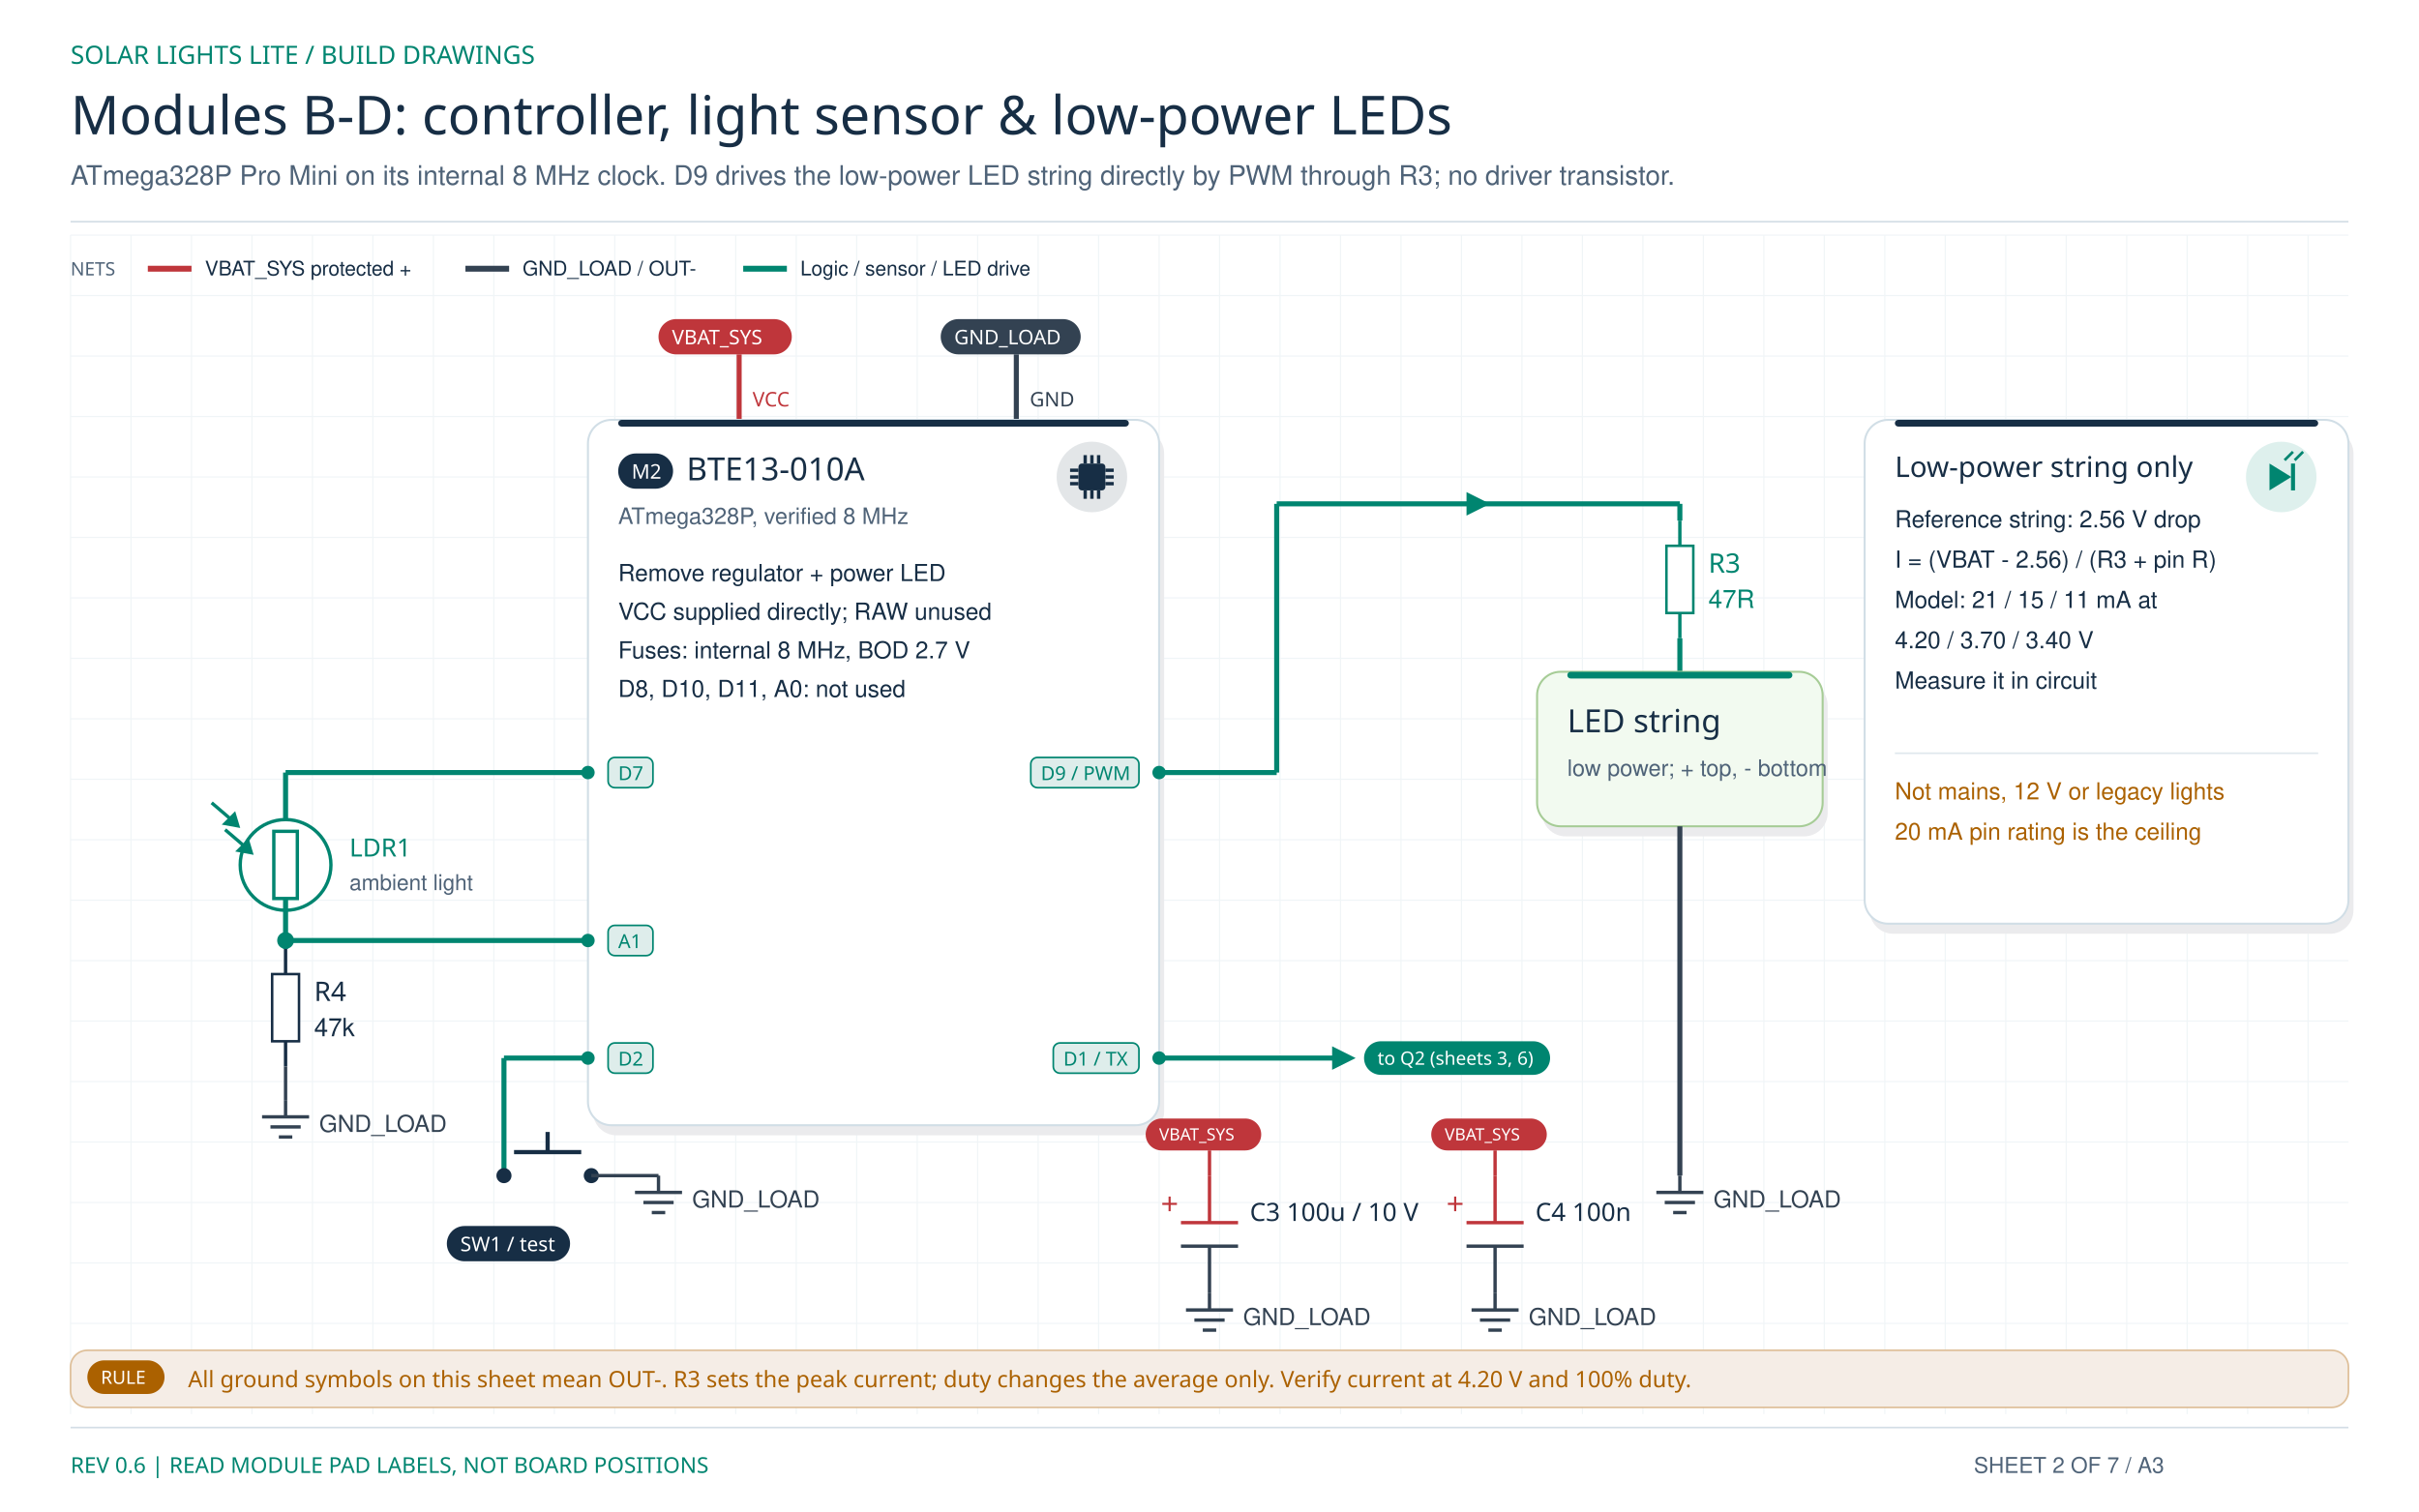
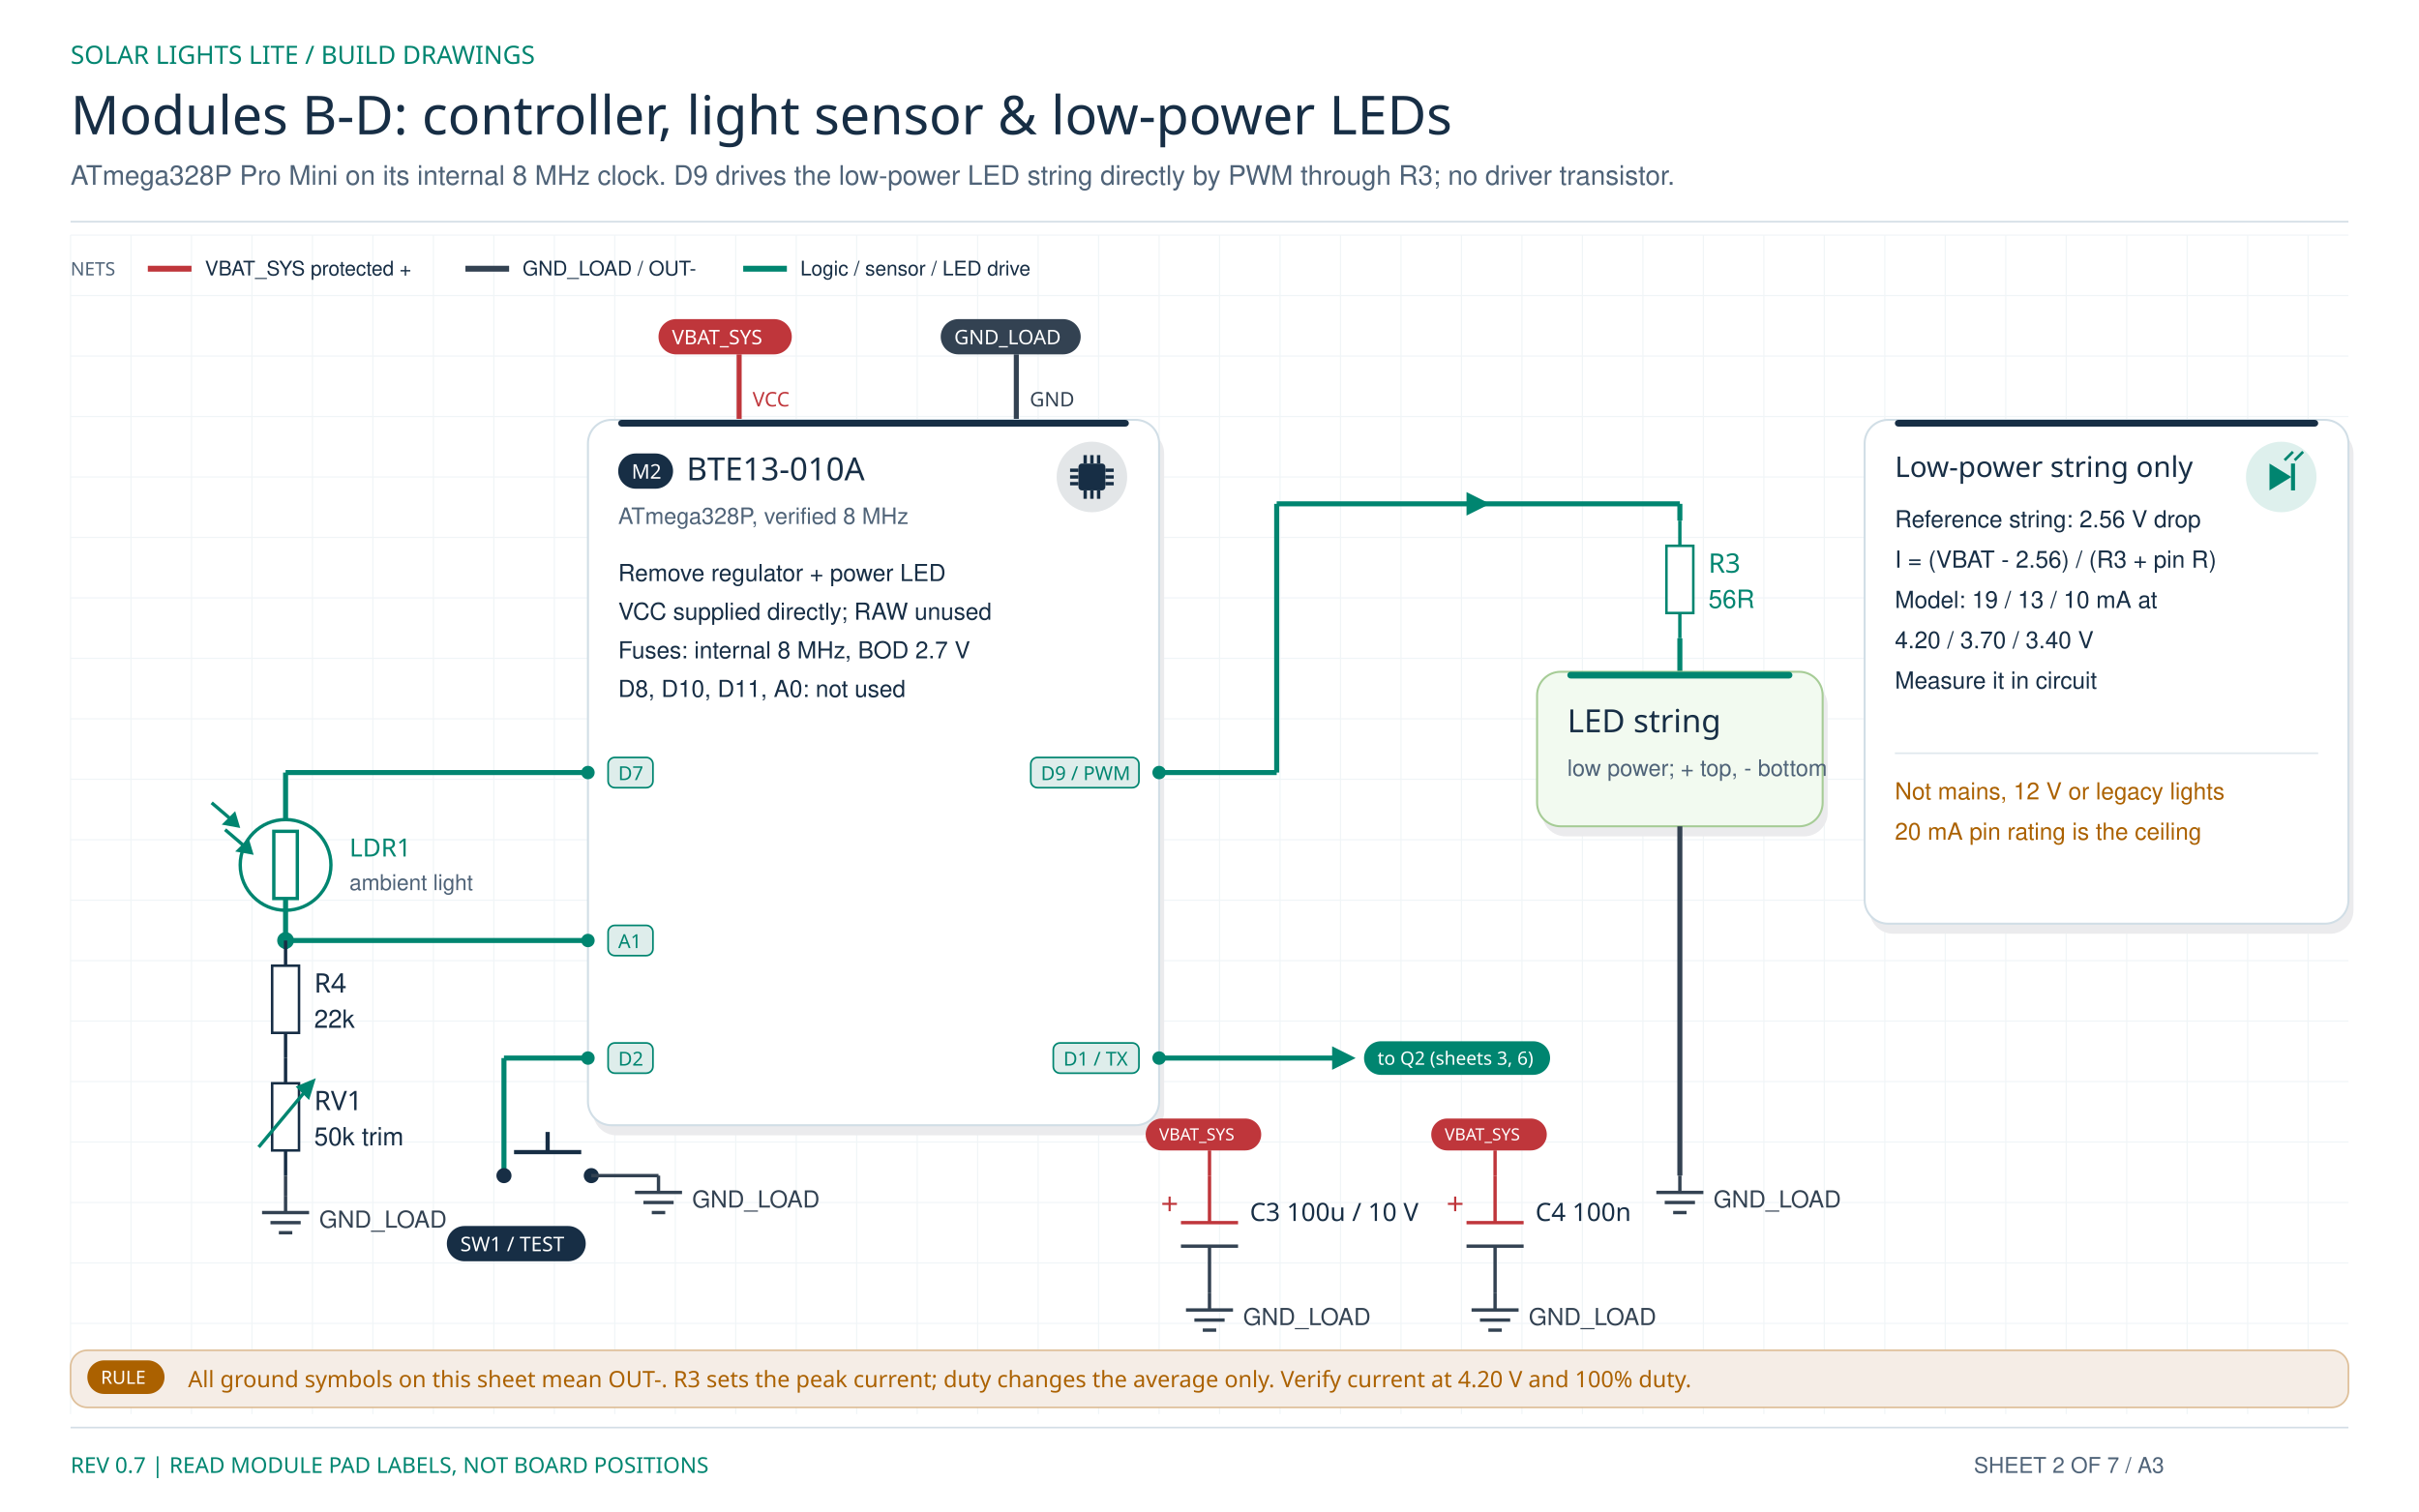
<svg xmlns="http://www.w3.org/2000/svg" width="1440" height="900" preserveAspectRatio="xMinYMin meet" viewBox="0 0 1440 900" version="1.0" fill-rule="evenodd">
  <clipPath id="clip">
    <rect x="0" y="0" width="1440" height="900" />
  </clipPath>
  <g id="group" transform="scale(1,-1) translate(0,-900)" style="clip-path: url(#clip)">
    <g transform="">
      <rect x="0" y="0" width="1440" height="900" style="stroke: rgb(100%,100%,100%); stroke-linecap: butt; stroke-width: 1.5; fill: rgb(100%,100%,100%); fill-rule: evenodd;" />
      <text x="42" y="862" style="font-family: Helvetica-Bold; font-size: 15px;fill: rgb(0%,52%,44%); stroke:none;" transform="translate(0,1724) scale(1,-1)">SOLAR LIGHTS LITE / BUILD DRAWINGS</text>
      <text x="42" y="820" style="font-family: Helvetica-Bold; font-size: 32px;fill: rgb(9%,18%,27%); stroke:none;" transform="translate(0,1640) scale(1,-1)">Modules B-D: controller, light sensor &amp; low-power LEDs</text>
      <text x="42" y="790" style="font-family: Helvetica; font-size: 16px;fill: rgb(31%,39%,47%); stroke:none;" transform="translate(0,1580) scale(1,-1)">ATmega328P Pro Mini on its internal 8 MHz clock. D9 drives the low-power LED string directly by PWM through R3; no driver transistor.</text>
      <path d="M 42,768 L 1398,768 Z" style="stroke: rgb(83%,87%,90%); stroke-linecap: butt; stroke-width: 1;" />
      <path d="M 42,50 L 1398,50 Z" style="stroke: rgb(83%,87%,90%); stroke-linecap: butt; stroke-width: 1;" />
-       <text x="42" y="23" style="font-family: Helvetica-Bold; font-size: 13px;fill: rgb(0%,52%,44%); stroke:none;" transform="translate(0,46) scale(1,-1)">REV 0.6  |  READ MODULE PAD LABELS, NOT BOARD POSITIONS</text>
+       <text x="42" y="23" style="font-family: Helvetica-Bold; font-size: 13px;fill: rgb(0%,52%,44%); stroke:none;" transform="translate(0,46) scale(1,-1)">REV 0.7  |  READ MODULE PAD LABELS, NOT BOARD POSITIONS</text>
      <text x="1175" y="23" style="font-family: Helvetica; font-size: 13px;fill: rgb(31%,39%,47%); stroke:none;" transform="translate(0,46) scale(1,-1)">SHEET 2 OF 7 / A3</text>
      <path d="M 42,760 L 42,58 Z" style="stroke: rgb(94%,96%,97%); stroke-linecap: butt; stroke-width: 0.7;" />
      <path d="M 78,760 L 78,58 Z" style="stroke: rgb(94%,96%,97%); stroke-linecap: butt; stroke-width: 0.7;" />
      <path d="M 114,760 L 114,58 Z" style="stroke: rgb(94%,96%,97%); stroke-linecap: butt; stroke-width: 0.7;" />
      <path d="M 150,760 L 150,58 Z" style="stroke: rgb(94%,96%,97%); stroke-linecap: butt; stroke-width: 0.7;" />
      <path d="M 186,760 L 186,58 Z" style="stroke: rgb(94%,96%,97%); stroke-linecap: butt; stroke-width: 0.7;" />
      <path d="M 222,760 L 222,58 Z" style="stroke: rgb(94%,96%,97%); stroke-linecap: butt; stroke-width: 0.7;" />
      <path d="M 258,760 L 258,58 Z" style="stroke: rgb(94%,96%,97%); stroke-linecap: butt; stroke-width: 0.7;" />
      <path d="M 294,760 L 294,58 Z" style="stroke: rgb(94%,96%,97%); stroke-linecap: butt; stroke-width: 0.7;" />
      <path d="M 330,760 L 330,58 Z" style="stroke: rgb(94%,96%,97%); stroke-linecap: butt; stroke-width: 0.7;" />
      <path d="M 366,760 L 366,58 Z" style="stroke: rgb(94%,96%,97%); stroke-linecap: butt; stroke-width: 0.7;" />
      <path d="M 402,760 L 402,58 Z" style="stroke: rgb(94%,96%,97%); stroke-linecap: butt; stroke-width: 0.7;" />
      <path d="M 438,760 L 438,58 Z" style="stroke: rgb(94%,96%,97%); stroke-linecap: butt; stroke-width: 0.7;" />
      <path d="M 474,760 L 474,58 Z" style="stroke: rgb(94%,96%,97%); stroke-linecap: butt; stroke-width: 0.7;" />
      <path d="M 510,760 L 510,58 Z" style="stroke: rgb(94%,96%,97%); stroke-linecap: butt; stroke-width: 0.7;" />
      <path d="M 546,760 L 546,58 Z" style="stroke: rgb(94%,96%,97%); stroke-linecap: butt; stroke-width: 0.7;" />
      <path d="M 582,760 L 582,58 Z" style="stroke: rgb(94%,96%,97%); stroke-linecap: butt; stroke-width: 0.7;" />
      <path d="M 618,760 L 618,58 Z" style="stroke: rgb(94%,96%,97%); stroke-linecap: butt; stroke-width: 0.7;" />
      <path d="M 654,760 L 654,58 Z" style="stroke: rgb(94%,96%,97%); stroke-linecap: butt; stroke-width: 0.7;" />
      <path d="M 690,760 L 690,58 Z" style="stroke: rgb(94%,96%,97%); stroke-linecap: butt; stroke-width: 0.7;" />
      <path d="M 726,760 L 726,58 Z" style="stroke: rgb(94%,96%,97%); stroke-linecap: butt; stroke-width: 0.7;" />
      <path d="M 762,760 L 762,58 Z" style="stroke: rgb(94%,96%,97%); stroke-linecap: butt; stroke-width: 0.7;" />
      <path d="M 798,760 L 798,58 Z" style="stroke: rgb(94%,96%,97%); stroke-linecap: butt; stroke-width: 0.7;" />
      <path d="M 834,760 L 834,58 Z" style="stroke: rgb(94%,96%,97%); stroke-linecap: butt; stroke-width: 0.7;" />
      <path d="M 870,760 L 870,58 Z" style="stroke: rgb(94%,96%,97%); stroke-linecap: butt; stroke-width: 0.7;" />
      <path d="M 906,760 L 906,58 Z" style="stroke: rgb(94%,96%,97%); stroke-linecap: butt; stroke-width: 0.7;" />
      <path d="M 942,760 L 942,58 Z" style="stroke: rgb(94%,96%,97%); stroke-linecap: butt; stroke-width: 0.7;" />
      <path d="M 978,760 L 978,58 Z" style="stroke: rgb(94%,96%,97%); stroke-linecap: butt; stroke-width: 0.7;" />
      <path d="M 1014,760 L 1014,58 Z" style="stroke: rgb(94%,96%,97%); stroke-linecap: butt; stroke-width: 0.7;" />
      <path d="M 1050,760 L 1050,58 Z" style="stroke: rgb(94%,96%,97%); stroke-linecap: butt; stroke-width: 0.7;" />
      <path d="M 1086,760 L 1086,58 Z" style="stroke: rgb(94%,96%,97%); stroke-linecap: butt; stroke-width: 0.7;" />
      <path d="M 1122,760 L 1122,58 Z" style="stroke: rgb(94%,96%,97%); stroke-linecap: butt; stroke-width: 0.7;" />
      <path d="M 1158,760 L 1158,58 Z" style="stroke: rgb(94%,96%,97%); stroke-linecap: butt; stroke-width: 0.7;" />
      <path d="M 1194,760 L 1194,58 Z" style="stroke: rgb(94%,96%,97%); stroke-linecap: butt; stroke-width: 0.7;" />
      <path d="M 1230,760 L 1230,58 Z" style="stroke: rgb(94%,96%,97%); stroke-linecap: butt; stroke-width: 0.7;" />
      <path d="M 1266,760 L 1266,58 Z" style="stroke: rgb(94%,96%,97%); stroke-linecap: butt; stroke-width: 0.7;" />
      <path d="M 1302,760 L 1302,58 Z" style="stroke: rgb(94%,96%,97%); stroke-linecap: butt; stroke-width: 0.7;" />
      <path d="M 1338,760 L 1338,58 Z" style="stroke: rgb(94%,96%,97%); stroke-linecap: butt; stroke-width: 0.7;" />
      <path d="M 1374,760 L 1374,58 Z" style="stroke: rgb(94%,96%,97%); stroke-linecap: butt; stroke-width: 0.7;" />
      <path d="M 42,760 L 1398,760 Z" style="stroke: rgb(94%,96%,97%); stroke-linecap: butt; stroke-width: 0.7;" />
      <path d="M 42,724 L 1398,724 Z" style="stroke: rgb(94%,96%,97%); stroke-linecap: butt; stroke-width: 0.7;" />
      <path d="M 42,688 L 1398,688 Z" style="stroke: rgb(94%,96%,97%); stroke-linecap: butt; stroke-width: 0.7;" />
      <path d="M 42,652 L 1398,652 Z" style="stroke: rgb(94%,96%,97%); stroke-linecap: butt; stroke-width: 0.7;" />
      <path d="M 42,616 L 1398,616 Z" style="stroke: rgb(94%,96%,97%); stroke-linecap: butt; stroke-width: 0.7;" />
      <path d="M 42,580 L 1398,580 Z" style="stroke: rgb(94%,96%,97%); stroke-linecap: butt; stroke-width: 0.7;" />
      <path d="M 42,544 L 1398,544 Z" style="stroke: rgb(94%,96%,97%); stroke-linecap: butt; stroke-width: 0.7;" />
      <path d="M 42,508 L 1398,508 Z" style="stroke: rgb(94%,96%,97%); stroke-linecap: butt; stroke-width: 0.7;" />
      <path d="M 42,472 L 1398,472 Z" style="stroke: rgb(94%,96%,97%); stroke-linecap: butt; stroke-width: 0.7;" />
      <path d="M 42,436 L 1398,436 Z" style="stroke: rgb(94%,96%,97%); stroke-linecap: butt; stroke-width: 0.7;" />
      <path d="M 42,400 L 1398,400 Z" style="stroke: rgb(94%,96%,97%); stroke-linecap: butt; stroke-width: 0.7;" />
      <path d="M 42,364 L 1398,364 Z" style="stroke: rgb(94%,96%,97%); stroke-linecap: butt; stroke-width: 0.7;" />
      <path d="M 42,328 L 1398,328 Z" style="stroke: rgb(94%,96%,97%); stroke-linecap: butt; stroke-width: 0.7;" />
      <path d="M 42,292 L 1398,292 Z" style="stroke: rgb(94%,96%,97%); stroke-linecap: butt; stroke-width: 0.7;" />
      <path d="M 42,256 L 1398,256 Z" style="stroke: rgb(94%,96%,97%); stroke-linecap: butt; stroke-width: 0.7;" />
      <path d="M 42,220 L 1398,220 Z" style="stroke: rgb(94%,96%,97%); stroke-linecap: butt; stroke-width: 0.7;" />
      <path d="M 42,184 L 1398,184 Z" style="stroke: rgb(94%,96%,97%); stroke-linecap: butt; stroke-width: 0.7;" />
      <path d="M 42,148 L 1398,148 Z" style="stroke: rgb(94%,96%,97%); stroke-linecap: butt; stroke-width: 0.7;" />
      <path d="M 42,112 L 1398,112 Z" style="stroke: rgb(94%,96%,97%); stroke-linecap: butt; stroke-width: 0.7;" />
      <path d="M 42,76 L 1398,76 Z" style="stroke: rgb(94%,96%,97%); stroke-linecap: butt; stroke-width: 0.7;" />
      <text x="42" y="736" style="font-family: Helvetica-Bold; font-size: 11px;fill: rgb(31%,39%,47%); stroke:none;" transform="translate(0,1472) scale(1,-1)">NETS</text>
      <path d="M 88,740 L 114,740 Z" style="stroke: rgb(75%,21%,23%); stroke-linecap: butt; stroke-width: 3.5;" />
      <text x="122" y="736" style="font-family: Helvetica; font-size: 12px;fill: rgb(9%,18%,27%); stroke:none;" transform="translate(0,1472) scale(1,-1)">VBAT_SYS  protected +</text>
      <path d="M 277.072,740 L 303.072,740 Z" style="stroke: rgb(20%,26%,32%); stroke-linecap: butt; stroke-width: 3.5;" />
      <text x="311.072" y="736" style="font-family: Helvetica; font-size: 12px;fill: rgb(9%,18%,27%); stroke:none;" transform="translate(0,1472) scale(1,-1)">GND_LOAD / OUT-</text>
      <path d="M 442.42,740 L 468.42,740 Z" style="stroke: rgb(0%,52%,44%); stroke-linecap: butt; stroke-width: 3.5;" />
      <text x="476.42" y="736" style="font-family: Helvetica; font-size: 12px;fill: rgb(9%,18%,27%); stroke:none;" transform="translate(0,1472) scale(1,-1)">Logic / sensor / LED drive</text>
      <rect x="392" y="689" width="79.348" height="21" rx="10.5" ry="10.5" style="stroke: none; stroke-linecap: butt; stroke-width: 2; fill: rgb(75%,21%,23%); fill-rule: evenodd;" />
      <text x="400" y="695" style="font-family: Helvetica-Bold; font-size: 12px;fill: rgb(100%,100%,100%); stroke:none;" transform="translate(0,1390) scale(1,-1)">VBAT_SYS</text>
      <path d="M 440,689 L 440,650 Z" style="stroke: rgb(75%,21%,23%); stroke-linecap: butt; stroke-width: 3;" />
      <text x="448" y="658" style="font-family: Helvetica-Bold; font-size: 12px;fill: rgb(75%,21%,23%); stroke:none;" transform="translate(0,1316) scale(1,-1)">VCC</text>
      <rect x="560" y="689" width="83.332" height="21" rx="10.5" ry="10.5" style="stroke: none; stroke-linecap: butt; stroke-width: 2; fill: rgb(20%,26%,32%); fill-rule: evenodd;" />
      <text x="568" y="695" style="font-family: Helvetica-Bold; font-size: 12px;fill: rgb(100%,100%,100%); stroke:none;" transform="translate(0,1390) scale(1,-1)">GND_LOAD</text>
      <path d="M 605,689 L 605,650 Z" style="stroke: rgb(20%,26%,32%); stroke-linecap: butt; stroke-width: 3;" />
      <text x="613" y="658" style="font-family: Helvetica-Bold; font-size: 12px;fill: rgb(20%,26%,32%); stroke:none;" transform="translate(0,1316) scale(1,-1)">GND</text>
      <rect x="353" y="224" width="340" height="420" rx="14" ry="14" style="stroke: none; stroke-linecap: butt; stroke-width: 2; fill: rgb(92%,92%,93%); fill-rule: evenodd;" />
      <rect x="350" y="230" width="340" height="420" rx="14" ry="14" style="stroke: rgb(82%,87%,90%); stroke-linecap: butt; stroke-width: 1.2; fill: rgb(100%,100%,100%); fill-rule: evenodd;" />
      <rect x="368" y="646" width="304" height="4" rx="2" ry="2" style="stroke: none; stroke-linecap: butt; stroke-width: 2; fill: rgb(9%,18%,27%); fill-rule: evenodd;" />
      <rect x="368" y="609" width="32.668" height="21" rx="10.5" ry="10.5" style="stroke: none; stroke-linecap: butt; stroke-width: 2; fill: rgb(9%,18%,27%); fill-rule: evenodd;" />
      <text x="376" y="615" style="font-family: Helvetica-Bold; font-size: 12px;fill: rgb(100%,100%,100%); stroke:none;" transform="translate(0,1230) scale(1,-1)">M2</text>
      <text x="408.668" y="614" style="font-family: Helvetica-Bold; font-size: 19px;fill: rgb(9%,18%,27%); stroke:none;" transform="translate(0,1228) scale(1,-1)">BTE13-010A</text>
      <text x="368" y="588" style="font-family: Helvetica; font-size: 13.5px;fill: rgb(31%,39%,47%); stroke:none;" transform="translate(0,1176) scale(1,-1)">ATmega328P, verified 8 MHz</text>
      <circle cx="650" cy="616" r="21" style="stroke: none; stroke-linecap: butt; stroke-width: 1.5; fill: rgb(89%,90%,91%); fill-rule: evenodd;" />
      <rect x="642" y="608" width="16" height="16" rx="2" ry="2" style="stroke: none; stroke-linecap: butt; stroke-width: 2; fill: rgb(9%,18%,27%); fill-rule: evenodd;" />
      <path d="M 637,620 L 642,620 Z" style="stroke: rgb(9%,18%,27%); stroke-linecap: butt; stroke-width: 2;" />
      <path d="M 658,620 L 663,620 Z" style="stroke: rgb(9%,18%,27%); stroke-linecap: butt; stroke-width: 2;" />
      <path d="M 646,629 L 646,624 Z" style="stroke: rgb(9%,18%,27%); stroke-linecap: butt; stroke-width: 2;" />
      <path d="M 646,608 L 646,603 Z" style="stroke: rgb(9%,18%,27%); stroke-linecap: butt; stroke-width: 2;" />
      <path d="M 637,616 L 642,616 Z" style="stroke: rgb(9%,18%,27%); stroke-linecap: butt; stroke-width: 2;" />
      <path d="M 658,616 L 663,616 Z" style="stroke: rgb(9%,18%,27%); stroke-linecap: butt; stroke-width: 2;" />
      <path d="M 650,629 L 650,624 Z" style="stroke: rgb(9%,18%,27%); stroke-linecap: butt; stroke-width: 2;" />
      <path d="M 650,608 L 650,603 Z" style="stroke: rgb(9%,18%,27%); stroke-linecap: butt; stroke-width: 2;" />
      <path d="M 637,612 L 642,612 Z" style="stroke: rgb(9%,18%,27%); stroke-linecap: butt; stroke-width: 2;" />
      <path d="M 658,612 L 663,612 Z" style="stroke: rgb(9%,18%,27%); stroke-linecap: butt; stroke-width: 2;" />
      <path d="M 654,629 L 654,624 Z" style="stroke: rgb(9%,18%,27%); stroke-linecap: butt; stroke-width: 2;" />
      <path d="M 654,608 L 654,603 Z" style="stroke: rgb(9%,18%,27%); stroke-linecap: butt; stroke-width: 2;" />
      <text x="368" y="554" style="font-family: Helvetica; font-size: 14px;fill: rgb(9%,18%,27%); stroke:none;" transform="translate(0,1108) scale(1,-1)">Remove regulator + power LED</text>
      <text x="368" y="531" style="font-family: Helvetica; font-size: 14px;fill: rgb(9%,18%,27%); stroke:none;" transform="translate(0,1062) scale(1,-1)">VCC supplied directly; RAW unused</text>
      <text x="368" y="508" style="font-family: Helvetica; font-size: 14px;fill: rgb(9%,18%,27%); stroke:none;" transform="translate(0,1016) scale(1,-1)">Fuses: internal 8 MHz, BOD 2.7 V</text>
      <text x="368" y="485" style="font-family: Helvetica; font-size: 14px;fill: rgb(9%,18%,27%); stroke:none;" transform="translate(0,970) scale(1,-1)">D8, D10, D11, A0: not used</text>
      <rect x="362" y="431" width="26.697" height="18" rx="4" ry="4" style="stroke: rgb(0%,52%,44%); stroke-linecap: butt; stroke-width: 1; fill: rgb(87%,93%,92%); fill-rule: evenodd;" />
      <text x="368" y="435.5" style="font-family: Helvetica-Bold; font-size: 11.5px;fill: rgb(0%,52%,44%); stroke:none;" transform="translate(0,871) scale(1,-1)">D7</text>
      <rect x="362" y="331" width="26.697" height="18" rx="4" ry="4" style="stroke: rgb(0%,52%,44%); stroke-linecap: butt; stroke-width: 1; fill: rgb(87%,93%,92%); fill-rule: evenodd;" />
      <text x="368" y="335.5" style="font-family: Helvetica-Bold; font-size: 11.5px;fill: rgb(0%,52%,44%); stroke:none;" transform="translate(0,671) scale(1,-1)">A1</text>
      <rect x="362" y="261" width="26.697" height="18" rx="4" ry="4" style="stroke: rgb(0%,52%,44%); stroke-linecap: butt; stroke-width: 1; fill: rgb(87%,93%,92%); fill-rule: evenodd;" />
      <text x="368" y="265.5" style="font-family: Helvetica-Bold; font-size: 11.5px;fill: rgb(0%,52%,44%); stroke:none;" transform="translate(0,531) scale(1,-1)">D2</text>
      <rect x="613.606" y="431" width="64.394" height="18" rx="4" ry="4" style="stroke: rgb(0%,52%,44%); stroke-linecap: butt; stroke-width: 1; fill: rgb(87%,93%,92%); fill-rule: evenodd;" />
      <text x="619.606" y="435.5" style="font-family: Helvetica-Bold; font-size: 11.5px;fill: rgb(0%,52%,44%); stroke:none;" transform="translate(0,871) scale(1,-1)">D9 / PWM</text>
      <rect x="627.015" y="261" width="50.985" height="18" rx="4" ry="4" style="stroke: rgb(0%,52%,44%); stroke-linecap: butt; stroke-width: 1; fill: rgb(87%,93%,92%); fill-rule: evenodd;" />
      <text x="633.015" y="265.5" style="font-family: Helvetica-Bold; font-size: 11.5px;fill: rgb(0%,52%,44%); stroke:none;" transform="translate(0,531) scale(1,-1)">D1 / TX</text>
      <path d="M 350,440 L 170,440 Z" style="stroke: rgb(0%,52%,44%); stroke-linecap: butt; stroke-width: 3;" />
      <path d="M 170,440 L 170,405 Z" style="stroke: rgb(0%,52%,44%); stroke-linecap: butt; stroke-width: 3;" />
      <circle cx="350" cy="440" r="4" style="stroke: none; stroke-linecap: butt; stroke-width: 1.5; fill: rgb(0%,52%,44%); fill-rule: evenodd;" />
      <circle cx="170" cy="385" r="27" style="stroke: rgb(0%,52%,44%); stroke-linecap: butt; stroke-width: 2; fill: rgb(100%,100%,100%); fill-rule: evenodd;" />
      <rect x="163" y="365" width="14" height="40" style="stroke: rgb(0%,52%,44%); stroke-linecap: butt; stroke-width: 2; fill: rgb(100%,100%,100%); fill-rule: evenodd;" />
      <path d="M 126,422 L 140,410 Z" style="stroke: rgb(0%,52%,44%); stroke-linecap: butt; stroke-width: 2;" />
      <polygon points="143 407, 132 409, 140 417" style="stroke: none; stroke-linecap: butt; stroke-width: 1.5; fill: rgb(0%,52%,44%); fill-rule: evenodd;" />
      <path d="M 134,406 L 148,394 Z" style="stroke: rgb(0%,52%,44%); stroke-linecap: butt; stroke-width: 2;" />
      <polygon points="151 391, 140 393, 148 401" style="stroke: none; stroke-linecap: butt; stroke-width: 1.5; fill: rgb(0%,52%,44%); fill-rule: evenodd;" />
      <text x="208" y="390" style="font-family: Helvetica-Bold; font-size: 15px;fill: rgb(0%,52%,44%); stroke:none;" transform="translate(0,780) scale(1,-1)">LDR1</text>
      <text x="208" y="370" style="font-family: Helvetica; font-size: 13px;fill: rgb(31%,39%,47%); stroke:none;" transform="translate(0,740) scale(1,-1)">ambient light</text>
      <path d="M 170,365 L 170,340 Z" style="stroke: rgb(0%,52%,44%); stroke-linecap: butt; stroke-width: 3;" />
      <circle cx="170" cy="340" r="5" style="stroke: none; stroke-linecap: butt; stroke-width: 1.5; fill: rgb(0%,52%,44%); fill-rule: evenodd;" />
      <path d="M 170,340 L 350,340 Z" style="stroke: rgb(0%,52%,44%); stroke-linecap: butt; stroke-width: 3;" />
      <circle cx="350" cy="340" r="4" style="stroke: none; stroke-linecap: butt; stroke-width: 1.5; fill: rgb(0%,52%,44%); fill-rule: evenodd;" />
      <path d="M 170,340 L 170,335 Z" style="stroke: rgb(0%,52%,44%); stroke-linecap: butt; stroke-width: 3;" />
-       <path d="M 170,335 L 170,320 Z" style="stroke: rgb(9%,18%,27%); stroke-linecap: butt; stroke-width: 2;" />
-       <rect x="162" y="280" width="16" height="40" style="stroke: rgb(9%,18%,27%); stroke-linecap: butt; stroke-width: 1.5; fill: rgb(100%,100%,100%); fill-rule: evenodd;" />
-       <path d="M 170,280 L 170,265 Z" style="stroke: rgb(9%,18%,27%); stroke-linecap: butt; stroke-width: 2;" />
-       <text x="187" y="304" style="font-family: Helvetica-Bold; font-size: 16px;fill: rgb(9%,18%,27%); stroke:none;" transform="translate(0,608) scale(1,-1)">R4</text>
-       <text x="187" y="283" style="font-family: Helvetica; font-size: 15px;fill: rgb(9%,18%,27%); stroke:none;" transform="translate(0,566) scale(1,-1)">47k</text>
-       <path d="M 170,265 L 170,245 Z" style="stroke: rgb(20%,26%,32%); stroke-linecap: butt; stroke-width: 2;" />
-       <path d="M 170,245 L 170,235 Z" style="stroke: rgb(20%,26%,32%); stroke-linecap: butt; stroke-width: 2;" />
-       <path d="M 156,235 L 184,235 Z" style="stroke: rgb(20%,26%,32%); stroke-linecap: butt; stroke-width: 2;" />
-       <path d="M 161,229 L 179,229 Z" style="stroke: rgb(20%,26%,32%); stroke-linecap: butt; stroke-width: 2;" />
-       <path d="M 166,223 L 174,223 Z" style="stroke: rgb(20%,26%,32%); stroke-linecap: butt; stroke-width: 2;" />
-       <text x="190" y="226" style="font-family: Helvetica; font-size: 14px;fill: rgb(20%,26%,32%); stroke:none;" transform="translate(0,452) scale(1,-1)">GND_LOAD</text>
+       <path d="M 170,340 L 170,325 Z" style="stroke: rgb(9%,18%,27%); stroke-linecap: butt; stroke-width: 2;" />
+       <rect x="162" y="285" width="16" height="40" style="stroke: rgb(9%,18%,27%); stroke-linecap: butt; stroke-width: 1.5; fill: rgb(100%,100%,100%); fill-rule: evenodd;" />
+       <path d="M 170,285 L 170,270 Z" style="stroke: rgb(9%,18%,27%); stroke-linecap: butt; stroke-width: 2;" />
+       <text x="187" y="309" style="font-family: Helvetica-Bold; font-size: 16px;fill: rgb(9%,18%,27%); stroke:none;" transform="translate(0,618) scale(1,-1)">R4</text>
+       <text x="187" y="288" style="font-family: Helvetica; font-size: 15px;fill: rgb(9%,18%,27%); stroke:none;" transform="translate(0,576) scale(1,-1)">22k</text>
+       <path d="M 170,270 L 170,255 Z" style="stroke: rgb(9%,18%,27%); stroke-linecap: butt; stroke-width: 2;" />
+       <rect x="162" y="215" width="16" height="40" style="stroke: rgb(9%,18%,27%); stroke-linecap: butt; stroke-width: 1.5; fill: rgb(100%,100%,100%); fill-rule: evenodd;" />
+       <path d="M 170,215 L 170,200 Z" style="stroke: rgb(9%,18%,27%); stroke-linecap: butt; stroke-width: 2;" />
+       <text x="187" y="239" style="font-family: Helvetica-Bold; font-size: 16px;fill: rgb(9%,18%,27%); stroke:none;" transform="translate(0,478) scale(1,-1)">RV1</text>
+       <text x="187" y="218" style="font-family: Helvetica; font-size: 15px;fill: rgb(9%,18%,27%); stroke:none;" transform="translate(0,436) scale(1,-1)">50k trim</text>
+       <path d="M 154,217 L 184,253 Z" style="stroke: rgb(0%,52%,44%); stroke-linecap: butt; stroke-width: 2;" />
+       <polygon points="188 258, 176 253, 184 245" style="stroke: none; stroke-linecap: butt; stroke-width: 1.5; fill: rgb(0%,52%,44%); fill-rule: evenodd;" />
+       <path d="M 170,200 L 170,188 Z" style="stroke: rgb(20%,26%,32%); stroke-linecap: butt; stroke-width: 2;" />
+       <path d="M 170,188 L 170,178 Z" style="stroke: rgb(20%,26%,32%); stroke-linecap: butt; stroke-width: 2;" />
+       <path d="M 156,178 L 184,178 Z" style="stroke: rgb(20%,26%,32%); stroke-linecap: butt; stroke-width: 2;" />
+       <path d="M 161,172 L 179,172 Z" style="stroke: rgb(20%,26%,32%); stroke-linecap: butt; stroke-width: 2;" />
+       <path d="M 166,166 L 174,166 Z" style="stroke: rgb(20%,26%,32%); stroke-linecap: butt; stroke-width: 2;" />
+       <text x="190" y="169" style="font-family: Helvetica; font-size: 14px;fill: rgb(20%,26%,32%); stroke:none;" transform="translate(0,338) scale(1,-1)">GND_LOAD</text>
      <path d="M 350,270 L 300,270 Z" style="stroke: rgb(0%,52%,44%); stroke-linecap: butt; stroke-width: 3;" />
      <path d="M 300,270 L 300,200 Z" style="stroke: rgb(0%,52%,44%); stroke-linecap: butt; stroke-width: 3;" />
      <circle cx="350" cy="270" r="4" style="stroke: none; stroke-linecap: butt; stroke-width: 1.5; fill: rgb(0%,52%,44%); fill-rule: evenodd;" />
      <circle cx="300" cy="200" r="4.5" style="stroke: none; stroke-linecap: butt; stroke-width: 1.5; fill: rgb(9%,18%,27%); fill-rule: evenodd;" />
      <circle cx="352" cy="200" r="4.5" style="stroke: none; stroke-linecap: butt; stroke-width: 1.5; fill: rgb(9%,18%,27%); fill-rule: evenodd;" />
      <path d="M 306,214 L 346,214 Z" style="stroke: rgb(9%,18%,27%); stroke-linecap: butt; stroke-width: 2.5;" />
      <path d="M 326,226 L 326,214 Z" style="stroke: rgb(9%,18%,27%); stroke-linecap: butt; stroke-width: 2.5;" />
      <path d="M 352,200 L 392,200 Z" style="stroke: rgb(20%,26%,32%); stroke-linecap: butt; stroke-width: 2;" />
      <path d="M 392,200 L 392,190 Z" style="stroke: rgb(20%,26%,32%); stroke-linecap: butt; stroke-width: 2;" />
      <path d="M 378,190 L 406,190 Z" style="stroke: rgb(20%,26%,32%); stroke-linecap: butt; stroke-width: 2;" />
      <path d="M 383,184 L 401,184 Z" style="stroke: rgb(20%,26%,32%); stroke-linecap: butt; stroke-width: 2;" />
      <path d="M 388,178 L 396,178 Z" style="stroke: rgb(20%,26%,32%); stroke-linecap: butt; stroke-width: 2;" />
      <text x="412" y="181" style="font-family: Helvetica; font-size: 14px;fill: rgb(20%,26%,32%); stroke:none;" transform="translate(0,362) scale(1,-1)">GND_LOAD</text>
-       <rect x="266" y="149" width="73.348" height="21" rx="10.5" ry="10.5" style="stroke: none; stroke-linecap: butt; stroke-width: 2; fill: rgb(9%,18%,27%); fill-rule: evenodd;" />
-       <text x="274" y="155" style="font-family: Helvetica-Bold; font-size: 12px;fill: rgb(100%,100%,100%); stroke:none;" transform="translate(0,310) scale(1,-1)">SW1 / test</text>
+       <rect x="266" y="149" width="82.684" height="21" rx="10.5" ry="10.5" style="stroke: none; stroke-linecap: butt; stroke-width: 2; fill: rgb(9%,18%,27%); fill-rule: evenodd;" />
+       <text x="274" y="155" style="font-family: Helvetica-Bold; font-size: 12px;fill: rgb(100%,100%,100%); stroke:none;" transform="translate(0,310) scale(1,-1)">SW1 / TEST</text>
      <path d="M 690,440 L 760,440 Z" style="stroke: rgb(0%,52%,44%); stroke-linecap: butt; stroke-width: 3;" />
      <path d="M 760,440 L 760,600 Z" style="stroke: rgb(0%,52%,44%); stroke-linecap: butt; stroke-width: 3;" />
      <path d="M 760,600 L 1000,600 Z" style="stroke: rgb(0%,52%,44%); stroke-linecap: butt; stroke-width: 3;" />
      <path d="M 1000,600 L 1000,590 Z" style="stroke: rgb(0%,52%,44%); stroke-linecap: butt; stroke-width: 3;" />
      <circle cx="690" cy="440" r="4" style="stroke: none; stroke-linecap: butt; stroke-width: 1.5; fill: rgb(0%,52%,44%); fill-rule: evenodd;" />
      <polygon points="887 600, 873 607, 873 593" style="stroke: none; stroke-linecap: butt; stroke-width: 1.5; fill: rgb(0%,52%,44%); fill-rule: evenodd;" />
      <path d="M 1000,590 L 1000,575 Z" style="stroke: rgb(0%,52%,44%); stroke-linecap: butt; stroke-width: 2;" />
      <rect x="992" y="535" width="16" height="40" style="stroke: rgb(0%,52%,44%); stroke-linecap: butt; stroke-width: 1.5; fill: rgb(100%,100%,100%); fill-rule: evenodd;" />
      <path d="M 1000,535 L 1000,520 Z" style="stroke: rgb(0%,52%,44%); stroke-linecap: butt; stroke-width: 2;" />
      <text x="1017" y="559" style="font-family: Helvetica-Bold; font-size: 16px;fill: rgb(0%,52%,44%); stroke:none;" transform="translate(0,1118) scale(1,-1)">R3</text>
-       <text x="1017" y="538" style="font-family: Helvetica; font-size: 15px;fill: rgb(0%,52%,44%); stroke:none;" transform="translate(0,1076) scale(1,-1)">47R</text>
+       <text x="1017" y="538" style="font-family: Helvetica; font-size: 15px;fill: rgb(0%,52%,44%); stroke:none;" transform="translate(0,1076) scale(1,-1)">56R</text>
      <path d="M 1000,520 L 1000,500 Z" style="stroke: rgb(0%,52%,44%); stroke-linecap: butt; stroke-width: 3;" />
      <rect x="918" y="402" width="170" height="92" rx="14" ry="14" style="stroke: none; stroke-linecap: butt; stroke-width: 2; fill: rgb(92%,92%,93%); fill-rule: evenodd;" />
      <rect x="915" y="408" width="170" height="92" rx="14" ry="14" style="stroke: rgb(65%,80%,59%); stroke-linecap: butt; stroke-width: 1.2; fill: rgb(95%,98%,94%); fill-rule: evenodd;" />
      <rect x="933" y="496" width="134" height="4" rx="2" ry="2" style="stroke: none; stroke-linecap: butt; stroke-width: 2; fill: rgb(0%,52%,44%); fill-rule: evenodd;" />
      <text x="933" y="464" style="font-family: Helvetica-Bold; font-size: 19px;fill: rgb(9%,18%,27%); stroke:none;" transform="translate(0,928) scale(1,-1)">LED string</text>
      <text x="933" y="438" style="font-family: Helvetica; font-size: 13.5px;fill: rgb(31%,39%,47%); stroke:none;" transform="translate(0,876) scale(1,-1)">low power; + top, - bottom</text>
      <path d="M 1000,408 L 1000,200 Z" style="stroke: rgb(20%,26%,32%); stroke-linecap: butt; stroke-width: 3;" />
      <path d="M 1000,200 L 1000,190 Z" style="stroke: rgb(20%,26%,32%); stroke-linecap: butt; stroke-width: 2;" />
      <path d="M 986,190 L 1014,190 Z" style="stroke: rgb(20%,26%,32%); stroke-linecap: butt; stroke-width: 2;" />
      <path d="M 991,184 L 1009,184 Z" style="stroke: rgb(20%,26%,32%); stroke-linecap: butt; stroke-width: 2;" />
      <path d="M 996,178 L 1004,178 Z" style="stroke: rgb(20%,26%,32%); stroke-linecap: butt; stroke-width: 2;" />
      <text x="1020" y="181" style="font-family: Helvetica; font-size: 14px;fill: rgb(20%,26%,32%); stroke:none;" transform="translate(0,362) scale(1,-1)">GND_LOAD</text>
      <rect x="1113" y="344" width="288" height="300" rx="14" ry="14" style="stroke: none; stroke-linecap: butt; stroke-width: 2; fill: rgb(92%,92%,93%); fill-rule: evenodd;" />
      <rect x="1110" y="350" width="288" height="300" rx="14" ry="14" style="stroke: rgb(82%,87%,90%); stroke-linecap: butt; stroke-width: 1.2; fill: rgb(100%,100%,100%); fill-rule: evenodd;" />
      <rect x="1128" y="646" width="252" height="4" rx="2" ry="2" style="stroke: none; stroke-linecap: butt; stroke-width: 2; fill: rgb(9%,18%,27%); fill-rule: evenodd;" />
      <text x="1128" y="616" style="font-family: Helvetica-Bold; font-size: 17px;fill: rgb(9%,18%,27%); stroke:none;" transform="translate(0,1232) scale(1,-1)">Low-power string only</text>
      <text x="1128" y="586" style="font-family: Helvetica; font-size: 14px;fill: rgb(9%,18%,27%); stroke:none;" transform="translate(0,1172) scale(1,-1)">Reference string: 2.56 V drop</text>
      <text x="1128" y="562" style="font-family: Helvetica; font-size: 14px;fill: rgb(9%,18%,27%); stroke:none;" transform="translate(0,1124) scale(1,-1)">I = (VBAT - 2.56) / (R3 + pin R)</text>
-       <text x="1128" y="538" style="font-family: Helvetica; font-size: 14px;fill: rgb(9%,18%,27%); stroke:none;" transform="translate(0,1076) scale(1,-1)">Model: 21 / 15 / 11 mA at</text>
+       <text x="1128" y="538" style="font-family: Helvetica; font-size: 14px;fill: rgb(9%,18%,27%); stroke:none;" transform="translate(0,1076) scale(1,-1)">Model: 19 / 13 / 10 mA at</text>
      <text x="1128" y="514" style="font-family: Helvetica; font-size: 14px;fill: rgb(9%,18%,27%); stroke:none;" transform="translate(0,1028) scale(1,-1)">4.20 / 3.70 / 3.40 V</text>
      <text x="1128" y="490" style="font-family: Helvetica; font-size: 14px;fill: rgb(9%,18%,27%); stroke:none;" transform="translate(0,980) scale(1,-1)">Measure it in circuit</text>
      <rect x="1128" y="451" width="252" height="1" style="stroke: none; stroke-linecap: butt; stroke-width: 2; fill: rgb(88%,91%,93%); fill-rule: evenodd;" />
      <text x="1128" y="424" style="font-family: Helvetica; font-size: 14px;fill: rgb(67%,38%,0%); stroke:none;" transform="translate(0,848) scale(1,-1)">Not mains, 12 V or legacy lights</text>
      <text x="1128" y="400" style="font-family: Helvetica; font-size: 14px;fill: rgb(67%,38%,0%); stroke:none;" transform="translate(0,800) scale(1,-1)">20 mA pin rating is the ceiling</text>
      <circle cx="1358" cy="616" r="21" style="stroke: none; stroke-linecap: butt; stroke-width: 1.5; fill: rgb(87%,94%,93%); fill-rule: evenodd;" />
      <polygon points="1351 624, 1351 608, 1364 616" style="stroke: none; stroke-linecap: butt; stroke-width: 1.5; fill: rgb(0%,52%,44%); fill-rule: evenodd;" />
      <path d="M 1365,624 L 1365,608 Z" style="stroke: rgb(0%,52%,44%); stroke-linecap: butt; stroke-width: 2.4;" />
      <path d="M 1360,626 L 1365,631 Z" style="stroke: rgb(0%,52%,44%); stroke-linecap: butt; stroke-width: 1.6;" />
      <path d="M 1366,626 L 1371,631 Z" style="stroke: rgb(0%,52%,44%); stroke-linecap: butt; stroke-width: 1.6;" />
      <path d="M 690,270 L 800,270 Z" style="stroke: rgb(0%,52%,44%); stroke-linecap: butt; stroke-width: 3;" />
      <circle cx="690" cy="270" r="4" style="stroke: none; stroke-linecap: butt; stroke-width: 1.5; fill: rgb(0%,52%,44%); fill-rule: evenodd;" />
      <polygon points="807 270, 793 277, 793 263" style="stroke: none; stroke-linecap: butt; stroke-width: 1.5; fill: rgb(0%,52%,44%); fill-rule: evenodd;" />
      <rect x="812" y="260" width="110.754" height="20" rx="10.0" ry="10.0" style="stroke: none; stroke-linecap: butt; stroke-width: 2; fill: rgb(0%,52%,44%); fill-rule: evenodd;" />
      <text x="820" y="266" style="font-family: Helvetica-Bold; font-size: 11px;fill: rgb(100%,100%,100%); stroke:none;" transform="translate(0,532) scale(1,-1)">to Q2 (sheets 3, 6)</text>
      <rect x="682" y="215" width="68.79" height="19" rx="9.5" ry="9.5" style="stroke: none; stroke-linecap: butt; stroke-width: 2; fill: rgb(75%,21%,23%); fill-rule: evenodd;" />
      <text x="690" y="221" style="font-family: Helvetica-Bold; font-size: 10px;fill: rgb(100%,100%,100%); stroke:none;" transform="translate(0,442) scale(1,-1)">VBAT_SYS</text>
      <path d="M 720,215 L 720,200 Z" style="stroke: rgb(75%,21%,23%); stroke-linecap: butt; stroke-width: 2;" />
      <path d="M 720,200 L 720,172 Z" style="stroke: rgb(75%,21%,23%); stroke-linecap: butt; stroke-width: 2;" />
      <path d="M 703,172 L 737,172 Z" style="stroke: rgb(75%,21%,23%); stroke-linecap: butt; stroke-width: 2;" />
      <path d="M 703,158 L 737,158 Z" style="stroke: rgb(20%,26%,32%); stroke-linecap: butt; stroke-width: 2;" />
      <path d="M 720,158 L 720,130 Z" style="stroke: rgb(20%,26%,32%); stroke-linecap: butt; stroke-width: 2;" />
      <text x="744" y="173" style="font-family: Helvetica-Bold; font-size: 15px;fill: rgb(9%,18%,27%); stroke:none;" transform="translate(0,346) scale(1,-1)">C3 100u / 10 V</text>
      <text x="691" y="179" style="font-family: Helvetica; font-size: 18px;fill: rgb(75%,21%,23%); stroke:none;" transform="translate(0,358) scale(1,-1)">+</text>
      <path d="M 720,130 L 720,120 Z" style="stroke: rgb(20%,26%,32%); stroke-linecap: butt; stroke-width: 2;" />
      <path d="M 706,120 L 734,120 Z" style="stroke: rgb(20%,26%,32%); stroke-linecap: butt; stroke-width: 2;" />
      <path d="M 711,114 L 729,114 Z" style="stroke: rgb(20%,26%,32%); stroke-linecap: butt; stroke-width: 2;" />
      <path d="M 716,108 L 724,108 Z" style="stroke: rgb(20%,26%,32%); stroke-linecap: butt; stroke-width: 2;" />
      <text x="740" y="111" style="font-family: Helvetica; font-size: 14px;fill: rgb(20%,26%,32%); stroke:none;" transform="translate(0,222) scale(1,-1)">GND_LOAD</text>
      <rect x="852" y="215" width="68.79" height="19" rx="9.5" ry="9.5" style="stroke: none; stroke-linecap: butt; stroke-width: 2; fill: rgb(75%,21%,23%); fill-rule: evenodd;" />
      <text x="860" y="221" style="font-family: Helvetica-Bold; font-size: 10px;fill: rgb(100%,100%,100%); stroke:none;" transform="translate(0,442) scale(1,-1)">VBAT_SYS</text>
      <path d="M 890,215 L 890,200 Z" style="stroke: rgb(75%,21%,23%); stroke-linecap: butt; stroke-width: 2;" />
      <path d="M 890,200 L 890,172 Z" style="stroke: rgb(75%,21%,23%); stroke-linecap: butt; stroke-width: 2;" />
      <path d="M 873,172 L 907,172 Z" style="stroke: rgb(75%,21%,23%); stroke-linecap: butt; stroke-width: 2;" />
      <path d="M 873,158 L 907,158 Z" style="stroke: rgb(20%,26%,32%); stroke-linecap: butt; stroke-width: 2;" />
      <path d="M 890,158 L 890,130 Z" style="stroke: rgb(20%,26%,32%); stroke-linecap: butt; stroke-width: 2;" />
      <text x="914" y="173" style="font-family: Helvetica-Bold; font-size: 15px;fill: rgb(9%,18%,27%); stroke:none;" transform="translate(0,346) scale(1,-1)">C4 100n</text>
      <text x="861" y="179" style="font-family: Helvetica; font-size: 18px;fill: rgb(75%,21%,23%); stroke:none;" transform="translate(0,358) scale(1,-1)">+</text>
      <path d="M 890,130 L 890,120 Z" style="stroke: rgb(20%,26%,32%); stroke-linecap: butt; stroke-width: 2;" />
      <path d="M 876,120 L 904,120 Z" style="stroke: rgb(20%,26%,32%); stroke-linecap: butt; stroke-width: 2;" />
      <path d="M 881,114 L 899,114 Z" style="stroke: rgb(20%,26%,32%); stroke-linecap: butt; stroke-width: 2;" />
      <path d="M 886,108 L 894,108 Z" style="stroke: rgb(20%,26%,32%); stroke-linecap: butt; stroke-width: 2;" />
      <text x="910" y="111" style="font-family: Helvetica; font-size: 14px;fill: rgb(20%,26%,32%); stroke:none;" transform="translate(0,222) scale(1,-1)">GND_LOAD</text>
      <rect x="42" y="62" width="1356" height="34" rx="10" ry="10" style="stroke: rgb(87%,75%,60%); stroke-linecap: butt; stroke-width: 1; fill: rgb(96%,93%,90%); fill-rule: evenodd;" />
      <rect x="52" y="70" width="45.942" height="20" rx="10.0" ry="10.0" style="stroke: none; stroke-linecap: butt; stroke-width: 2; fill: rgb(67%,38%,0%); fill-rule: evenodd;" />
      <text x="60" y="76" style="font-family: Helvetica-Bold; font-size: 11px;fill: rgb(100%,100%,100%); stroke:none;" transform="translate(0,152) scale(1,-1)">RULE</text>
      <text x="111.942" y="74" style="font-family: Helvetica-Bold; font-size: 13.5px;fill: rgb(67%,38%,0%); stroke:none;" transform="translate(0,148) scale(1,-1)">All ground symbols on this sheet mean OUT-. R3 sets the peak current; duty changes the average only. Verify current at 4.20 V and 100% duty.</text>
    </g>
  </g>
</svg>
